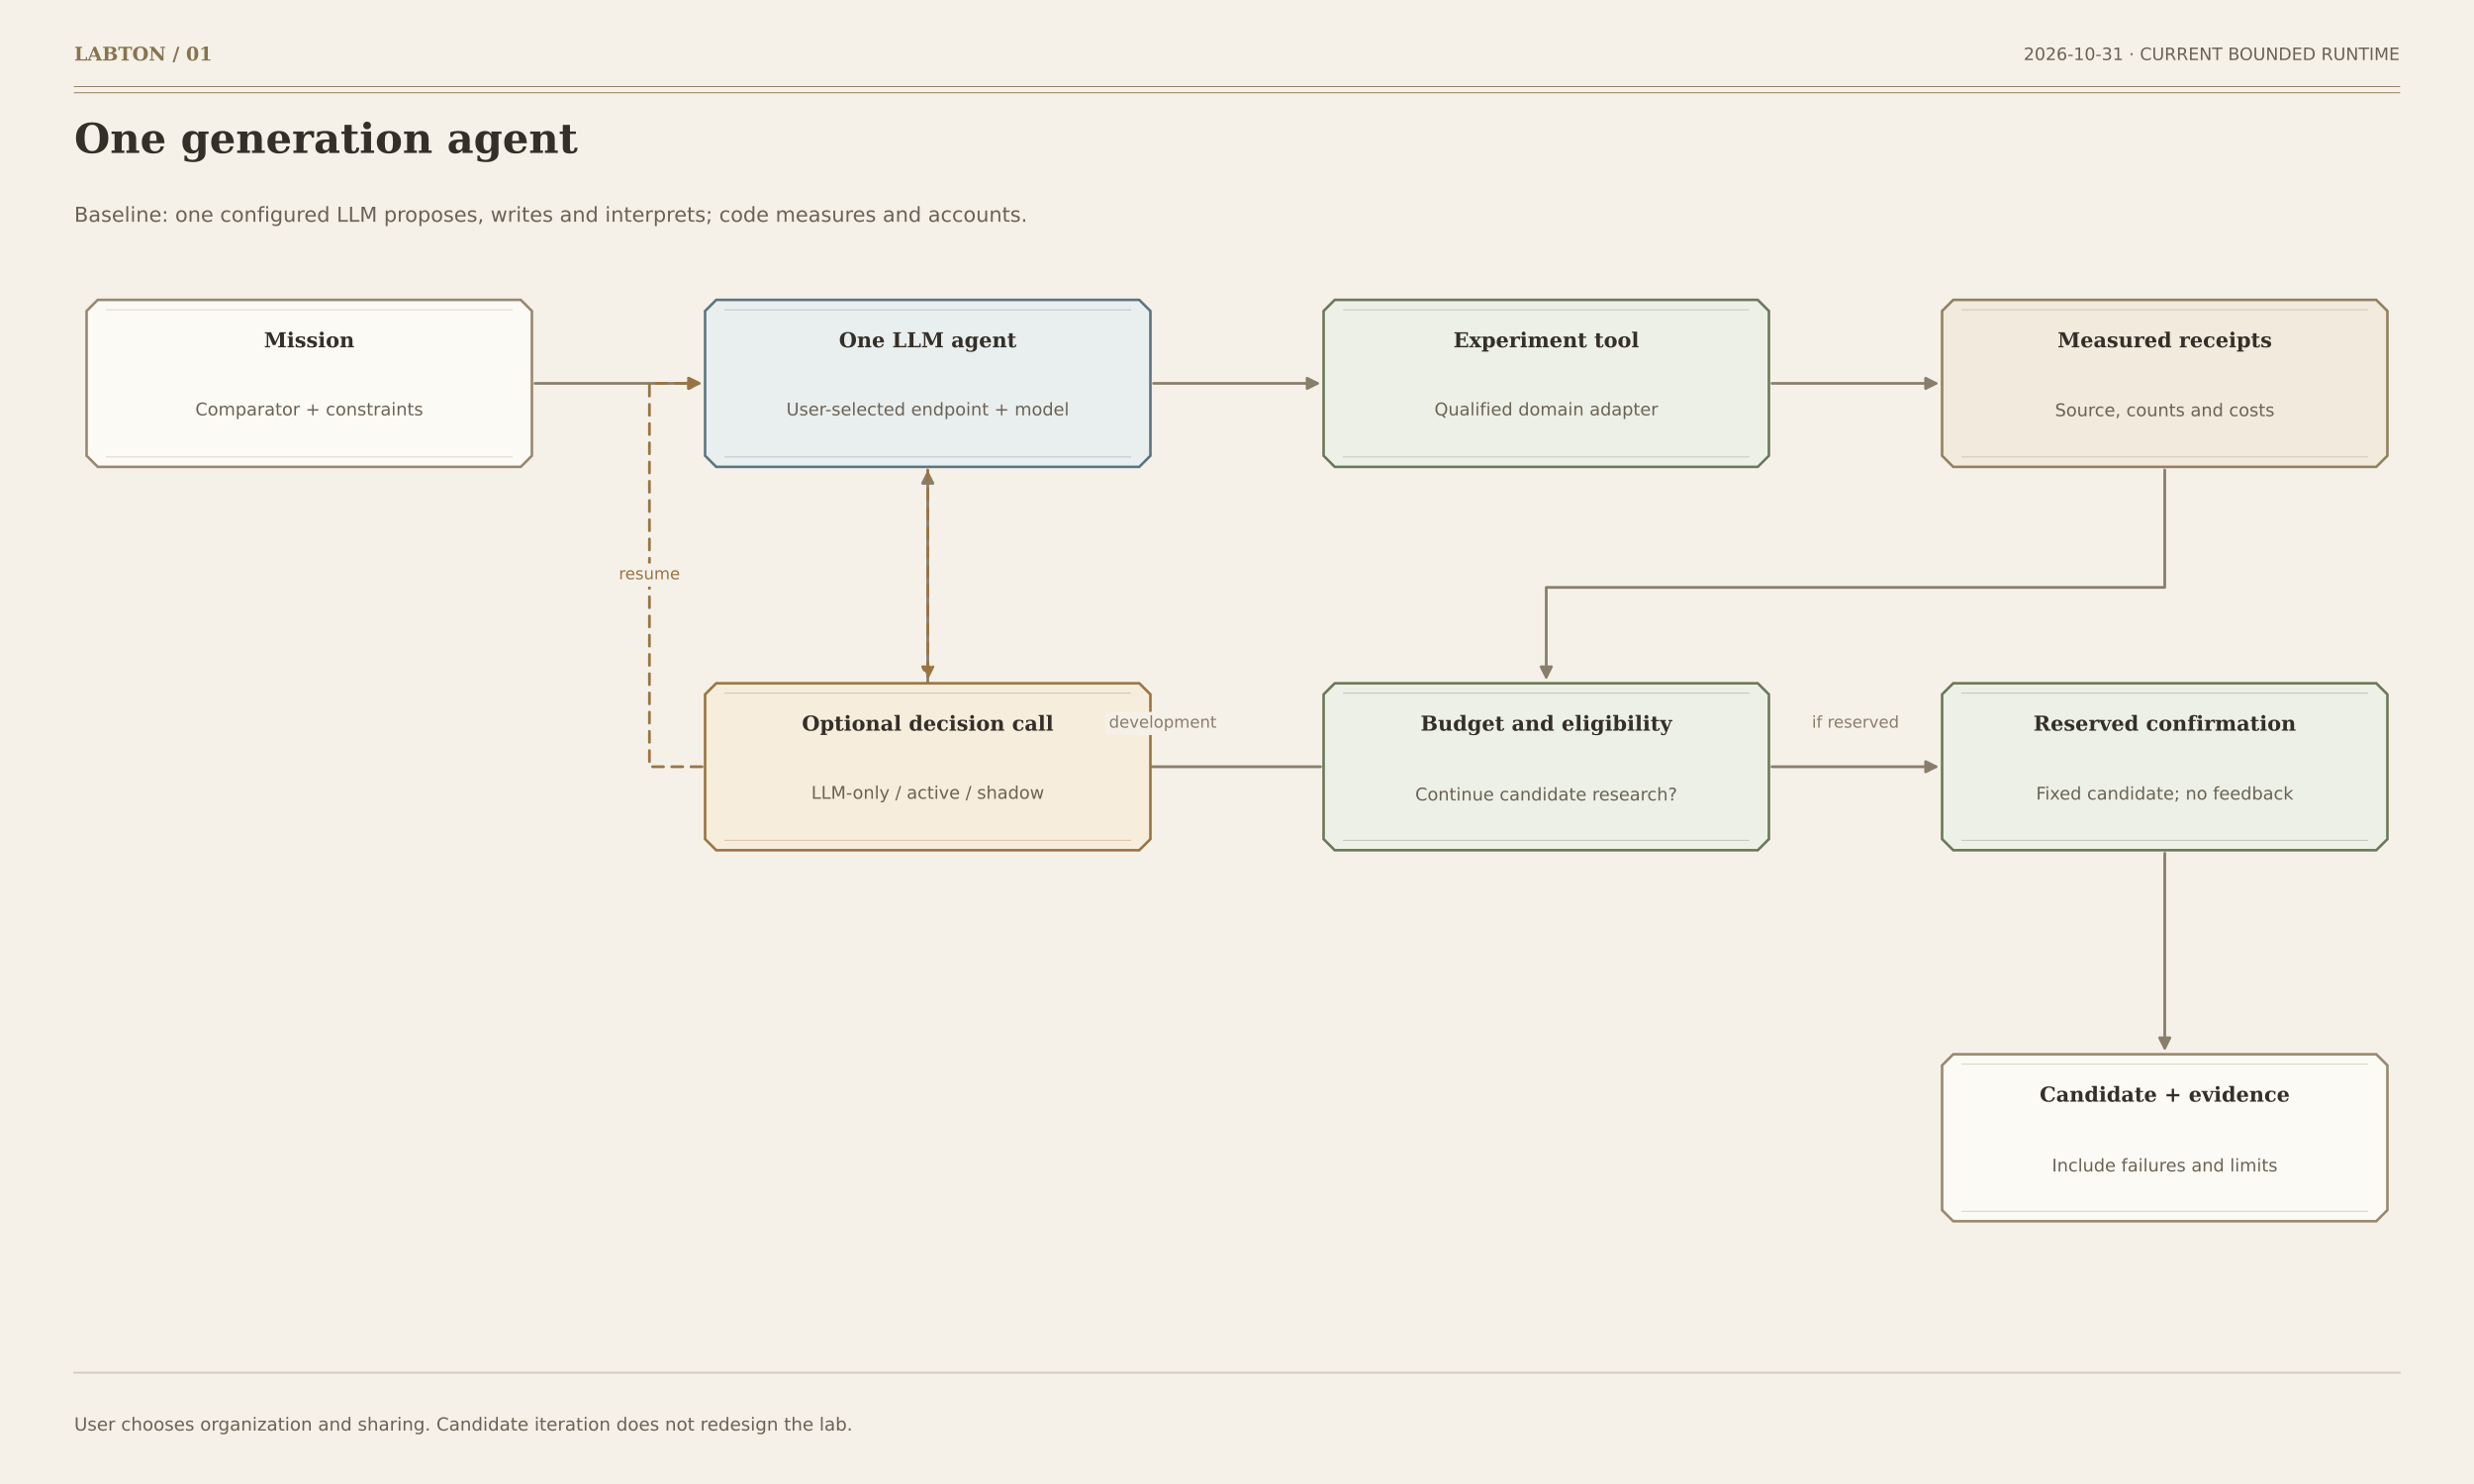
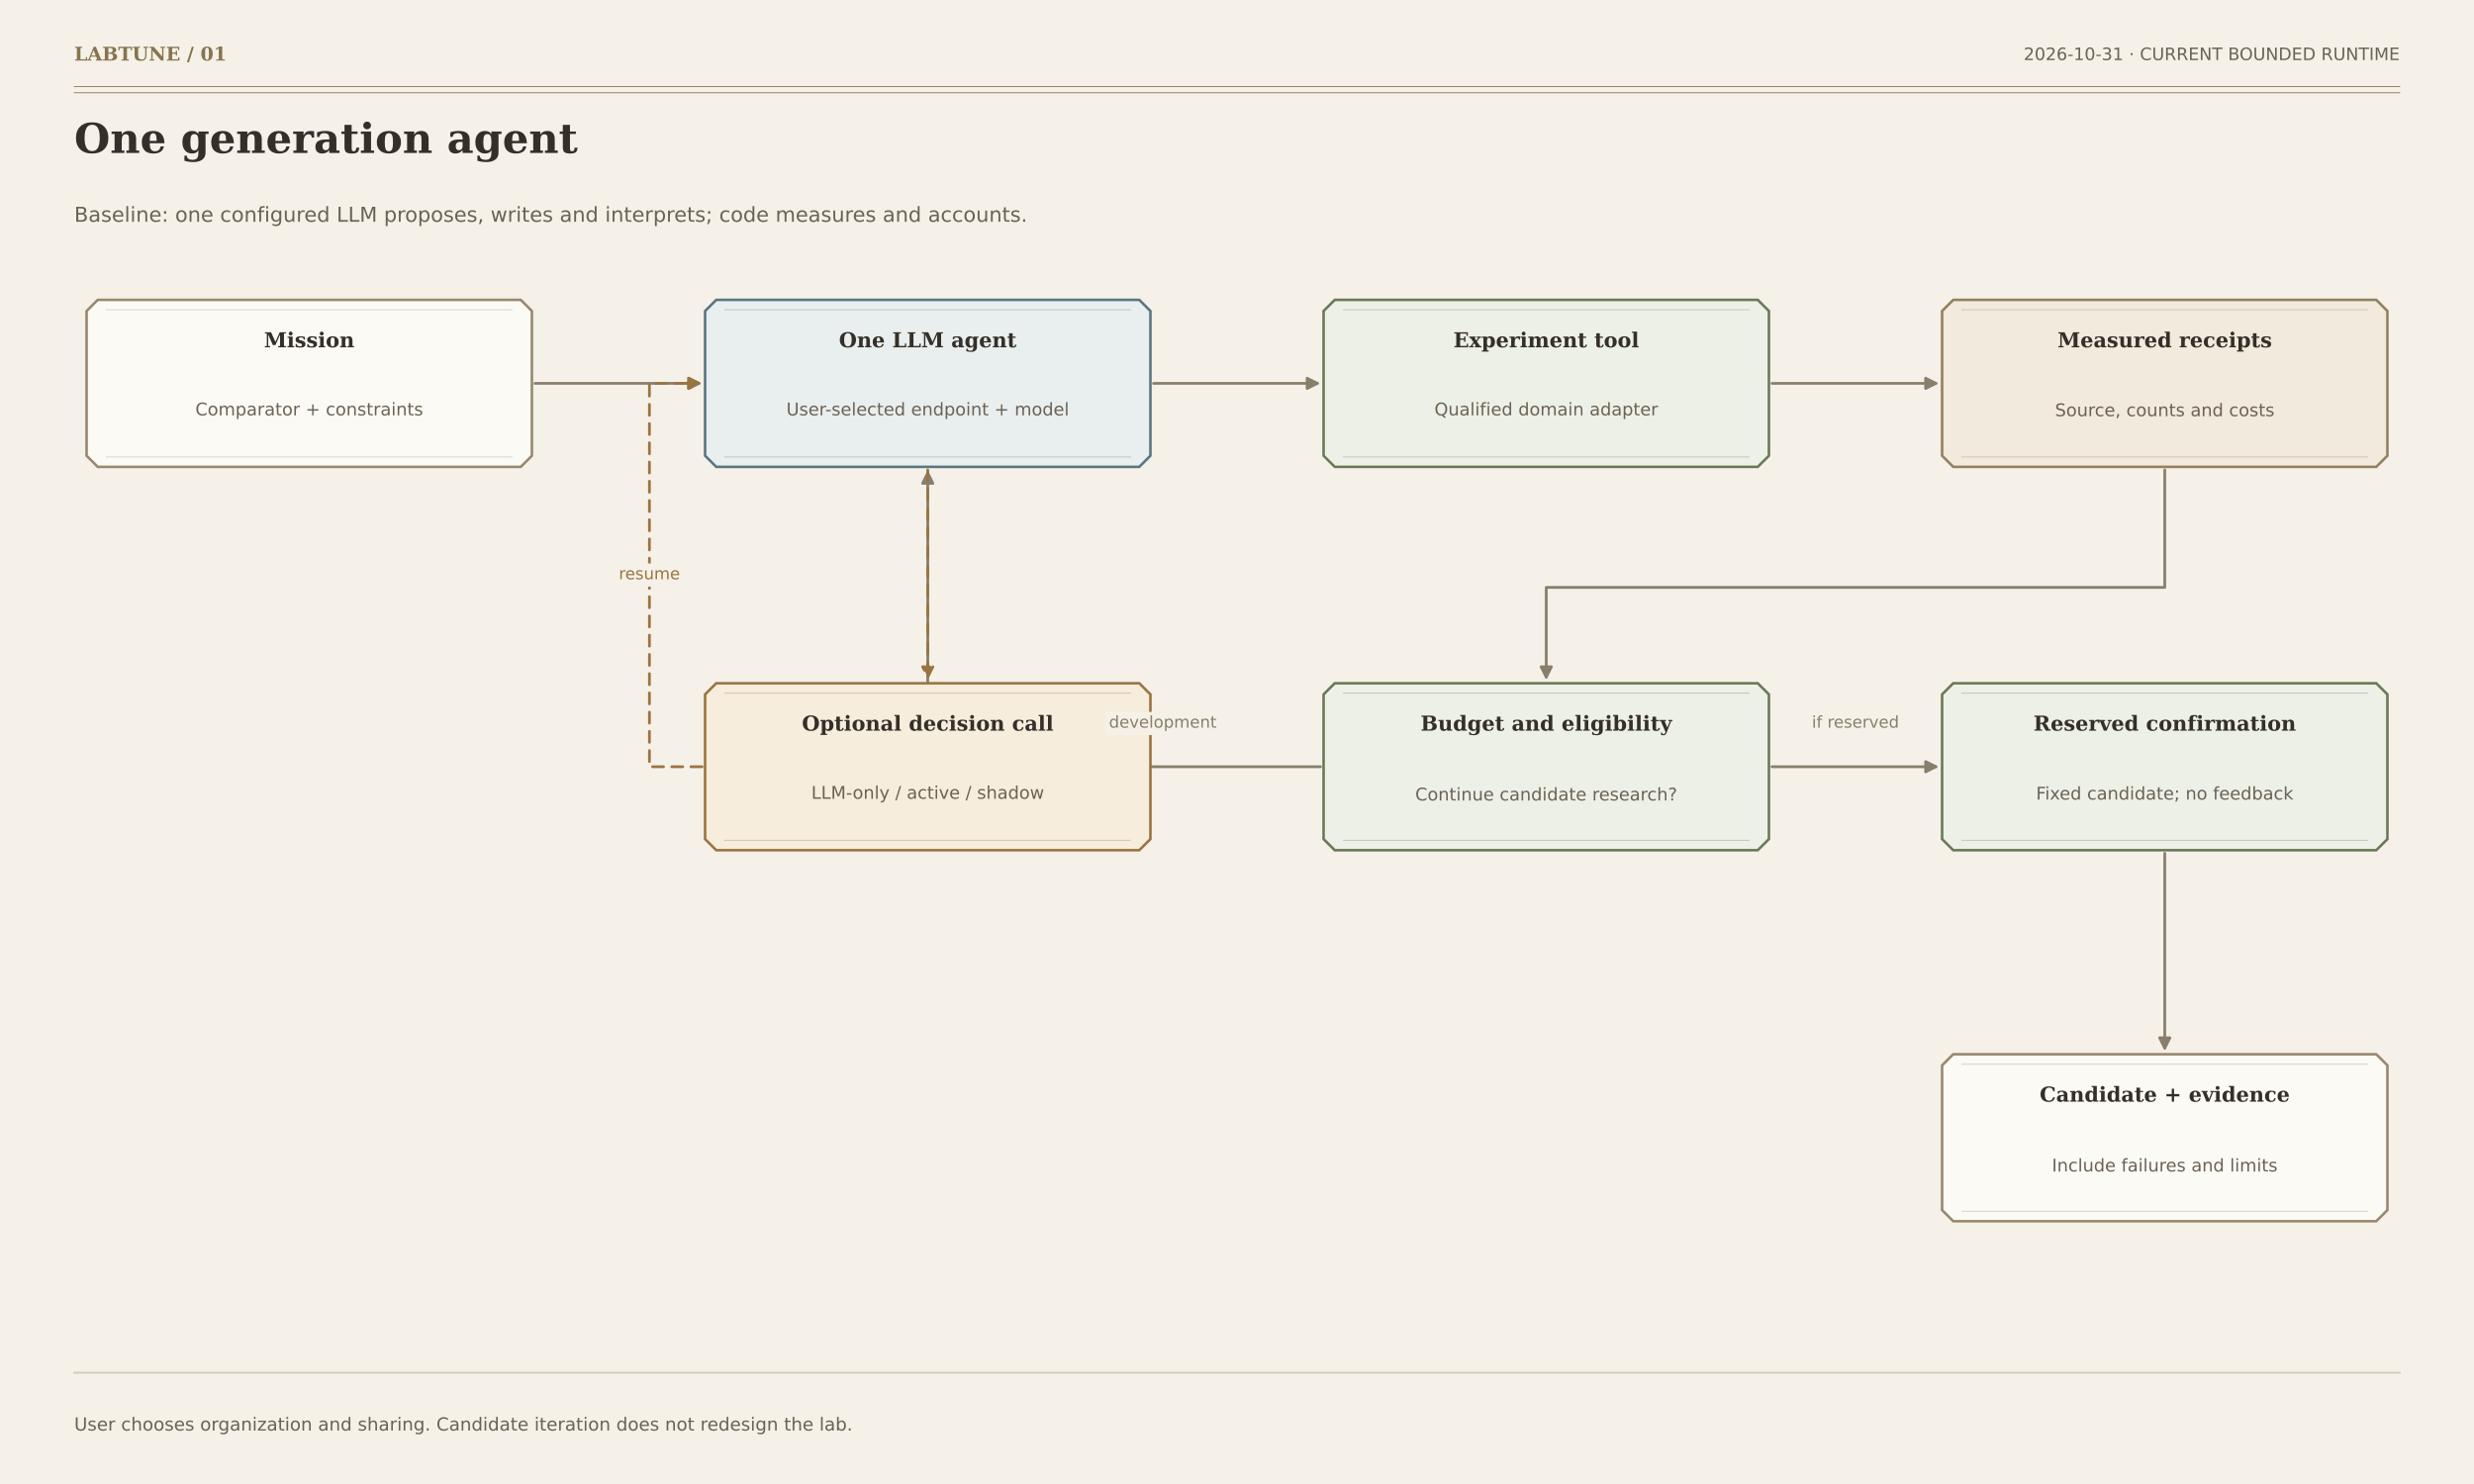
<svg xmlns="http://www.w3.org/2000/svg" width="1440pt" height="864pt" viewBox="0 0 1440 864" version="1.1">
  <defs>
    <style type="text/css">*{stroke-linejoin: round; stroke-linecap: butt}</style>
  </defs>
  <g id="figure_1">
    <g id="patch_1">
      <path d="M 0 864  L 1440 864  L 1440 0  L 0 0  z " style="fill: #f5f1e8" />
    </g>
    <g id="axes_1">
      <g id="patch_2">
-         <path d="M 311.4 223.2  L 406.811 223.2  " clip-path="url(#p2dbd8f8990)" style="fill: none; stroke: #887e6b; stroke-width: 1.6; stroke-linecap: round" />
-         <path d="M 400.811 220.2  L 406.811 223.2  L 400.811 226.2  z " clip-path="url(#p2dbd8f8990)" style="fill: #887e6b; stroke: #887e6b; stroke-width: 1.6; stroke-linecap: round" />
+         <path d="M 311.4 223.2  L 406.811 223.2  " clip-path="url(#pd2ce70a32b)" style="fill: none; stroke: #887e6b; stroke-width: 1.6; stroke-linecap: round" />
+         <path d="M 400.811 220.2  L 406.811 223.2  L 400.811 226.2  z " clip-path="url(#pd2ce70a32b)" style="fill: #887e6b; stroke: #887e6b; stroke-width: 1.6; stroke-linecap: round" />
      </g>
      <g id="patch_3">
-         <path d="M 671.4 223.2  L 766.811 223.2  " clip-path="url(#p2dbd8f8990)" style="fill: none; stroke: #887e6b; stroke-width: 1.6; stroke-linecap: round" />
-         <path d="M 760.811 220.2  L 766.811 223.2  L 760.811 226.2  z " clip-path="url(#p2dbd8f8990)" style="fill: #887e6b; stroke: #887e6b; stroke-width: 1.6; stroke-linecap: round" />
+         <path d="M 671.4 223.2  L 766.811 223.2  " clip-path="url(#pd2ce70a32b)" style="fill: none; stroke: #887e6b; stroke-width: 1.6; stroke-linecap: round" />
+         <path d="M 760.811 220.2  L 766.811 223.2  L 760.811 226.2  z " clip-path="url(#pd2ce70a32b)" style="fill: #887e6b; stroke: #887e6b; stroke-width: 1.6; stroke-linecap: round" />
      </g>
      <g id="patch_4">
-         <path d="M 1031.4 223.2  L 1126.811 223.2  " clip-path="url(#p2dbd8f8990)" style="fill: none; stroke: #887e6b; stroke-width: 1.6; stroke-linecap: round" />
-         <path d="M 1120.811 220.2  L 1126.811 223.2  L 1120.811 226.2  z " clip-path="url(#p2dbd8f8990)" style="fill: #887e6b; stroke: #887e6b; stroke-width: 1.6; stroke-linecap: round" />
+         <path d="M 1031.4 223.2  L 1126.811 223.2  " clip-path="url(#pd2ce70a32b)" style="fill: none; stroke: #887e6b; stroke-width: 1.6; stroke-linecap: round" />
+         <path d="M 1120.811 220.2  L 1126.811 223.2  L 1120.811 226.2  z " clip-path="url(#pd2ce70a32b)" style="fill: #887e6b; stroke: #887e6b; stroke-width: 1.6; stroke-linecap: round" />
      </g>
      <g id="patch_5">
-         <path d="M 1260 273.6  L 1260 342  L 900 342  L 900 394.211  " clip-path="url(#p2dbd8f8990)" style="fill: none; stroke: #887e6b; stroke-width: 1.6; stroke-linecap: round" />
-         <path d="M 903 388.211  L 900 394.211  L 897 388.211  z " clip-path="url(#p2dbd8f8990)" style="fill: #887e6b; stroke: #887e6b; stroke-width: 1.6; stroke-linecap: round" />
+         <path d="M 1260 273.6  L 1260 342  L 900 342  L 900 394.211  " clip-path="url(#pd2ce70a32b)" style="fill: none; stroke: #887e6b; stroke-width: 1.6; stroke-linecap: round" />
+         <path d="M 903 388.211  L 900 394.211  L 897 388.211  z " clip-path="url(#pd2ce70a32b)" style="fill: #887e6b; stroke: #887e6b; stroke-width: 1.6; stroke-linecap: round" />
      </g>
      <g id="patch_6">
-         <path d="M 768.6 446.4  L 540 446.4  L 540 275.389  " clip-path="url(#p2dbd8f8990)" style="fill: none; stroke: #887e6b; stroke-width: 1.6; stroke-linecap: round" />
-         <path d="M 537 281.389  L 540 275.389  L 543 281.389  z " clip-path="url(#p2dbd8f8990)" style="fill: #887e6b; stroke: #887e6b; stroke-width: 1.6; stroke-linecap: round" />
+         <path d="M 768.6 446.4  L 540 446.4  L 540 275.389  " clip-path="url(#pd2ce70a32b)" style="fill: none; stroke: #887e6b; stroke-width: 1.6; stroke-linecap: round" />
+         <path d="M 537 281.389  L 540 275.389  L 543 281.389  z " clip-path="url(#pd2ce70a32b)" style="fill: #887e6b; stroke: #887e6b; stroke-width: 1.6; stroke-linecap: round" />
      </g>
      <g id="patch_7">
-         <path d="M 540 273.6  L 540 394.211  " clip-path="url(#p2dbd8f8990)" style="fill: none; stroke-dasharray: 6.4,4.8; stroke-dashoffset: 0; stroke: #9a7440; stroke-width: 1.6; stroke-linecap: round" />
-         <path d="M 543 388.211  L 540 394.211  L 537 388.211  z " clip-path="url(#p2dbd8f8990)" style="fill: #9a7440; stroke-dasharray: 6.4,4.8; stroke-dashoffset: 0; stroke: #9a7440; stroke-width: 1.6; stroke-linecap: round" />
+         <path d="M 540 273.6  L 540 394.211  " clip-path="url(#pd2ce70a32b)" style="fill: none; stroke-dasharray: 6.4,4.8; stroke-dashoffset: 0; stroke: #9a7440; stroke-width: 1.6; stroke-linecap: round" />
+         <path d="M 543 388.211  L 540 394.211  L 537 388.211  z " clip-path="url(#pd2ce70a32b)" style="fill: #9a7440; stroke-dasharray: 6.4,4.8; stroke-dashoffset: 0; stroke: #9a7440; stroke-width: 1.6; stroke-linecap: round" />
      </g>
      <g id="patch_8">
-         <path d="M 408.6 446.4  L 378 446.4  L 378 223.2  L 406.811 223.2  " clip-path="url(#p2dbd8f8990)" style="fill: none; stroke-dasharray: 6.4,4.8; stroke-dashoffset: 0; stroke: #9a7440; stroke-width: 1.6; stroke-linecap: round" />
-         <path d="M 400.811 220.2  L 406.811 223.2  L 400.811 226.2  z " clip-path="url(#p2dbd8f8990)" style="fill: #9a7440; stroke-dasharray: 6.4,4.8; stroke-dashoffset: 0; stroke: #9a7440; stroke-width: 1.6; stroke-linecap: round" />
+         <path d="M 408.6 446.4  L 378 446.4  L 378 223.2  L 406.811 223.2  " clip-path="url(#pd2ce70a32b)" style="fill: none; stroke-dasharray: 6.4,4.8; stroke-dashoffset: 0; stroke: #9a7440; stroke-width: 1.6; stroke-linecap: round" />
+         <path d="M 400.811 220.2  L 406.811 223.2  L 400.811 226.2  z " clip-path="url(#pd2ce70a32b)" style="fill: #9a7440; stroke-dasharray: 6.4,4.8; stroke-dashoffset: 0; stroke: #9a7440; stroke-width: 1.6; stroke-linecap: round" />
      </g>
      <g id="patch_9">
-         <path d="M 1031.4 446.4  L 1126.811 446.4  " clip-path="url(#p2dbd8f8990)" style="fill: none; stroke: #887e6b; stroke-width: 1.6; stroke-linecap: round" />
-         <path d="M 1120.811 443.4  L 1126.811 446.4  L 1120.811 449.4  z " clip-path="url(#p2dbd8f8990)" style="fill: #887e6b; stroke: #887e6b; stroke-width: 1.6; stroke-linecap: round" />
+         <path d="M 1031.4 446.4  L 1126.811 446.4  " clip-path="url(#pd2ce70a32b)" style="fill: none; stroke: #887e6b; stroke-width: 1.6; stroke-linecap: round" />
+         <path d="M 1120.811 443.4  L 1126.811 446.4  L 1120.811 449.4  z " clip-path="url(#pd2ce70a32b)" style="fill: #887e6b; stroke: #887e6b; stroke-width: 1.6; stroke-linecap: round" />
      </g>
      <g id="patch_10">
-         <path d="M 1260 496.8  L 1260 610.211  " clip-path="url(#p2dbd8f8990)" style="fill: none; stroke: #887e6b; stroke-width: 1.6; stroke-linecap: round" />
-         <path d="M 1263 604.211  L 1260 610.211  L 1257 604.211  z " clip-path="url(#p2dbd8f8990)" style="fill: #887e6b; stroke: #887e6b; stroke-width: 1.6; stroke-linecap: round" />
+         <path d="M 1260 496.8  L 1260 610.211  " clip-path="url(#pd2ce70a32b)" style="fill: none; stroke: #887e6b; stroke-width: 1.6; stroke-linecap: round" />
+         <path d="M 1263 604.211  L 1260 610.211  L 1257 604.211  z " clip-path="url(#pd2ce70a32b)" style="fill: #887e6b; stroke: #887e6b; stroke-width: 1.6; stroke-linecap: round" />
      </g>
      <g id="line2d_1">
-         <path d="M 43.2 50.4  L 1396.8 50.4  " clip-path="url(#p2dbd8f8990)" style="fill: none; stroke: #87744f; stroke-width: 0.5; stroke-linecap: square" />
+         <path d="M 43.2 50.4  L 1396.8 50.4  " clip-path="url(#pd2ce70a32b)" style="fill: none; stroke: #87744f; stroke-width: 0.5; stroke-linecap: square" />
      </g>
      <g id="line2d_2">
-         <path d="M 43.2 54  L 1396.8 54  " clip-path="url(#p2dbd8f8990)" style="fill: none; stroke: #87744f; stroke-width: 0.5; stroke-linecap: square" />
+         <path d="M 43.2 54  L 1396.8 54  " clip-path="url(#pd2ce70a32b)" style="fill: none; stroke: #87744f; stroke-width: 0.5; stroke-linecap: square" />
      </g>
      <g id="line2d_3">
-         <path d="M 43.2 799.2  L 1396.8 799.2  " clip-path="url(#p2dbd8f8990)" style="fill: none; stroke: #d2c9bc; stroke-linecap: square" />
+         <path d="M 43.2 799.2  L 1396.8 799.2  " clip-path="url(#pd2ce70a32b)" style="fill: none; stroke: #d2c9bc; stroke-linecap: square" />
      </g>
      <g id="text_1">
-         <text style="font-weight: 700; font-size: 11px; font-family: 'DejaVu Serif'; text-anchor: start; fill: #87744f" x="43.2" y="35.257" transform="rotate(-0 43.2 35.25742)">LABTON / 01</text>
+         <text style="font-weight: 700; font-size: 11px; font-family: 'DejaVu Serif'; text-anchor: start; fill: #87744f" x="43.2" y="35.257" transform="rotate(-0 43.2 35.25742)">LABTUNE / 01</text>
      </g>
      <g id="text_2">
        <text style="font-size: 10px; font-family: 'DejaVu Sans'; text-anchor: end; fill: #6b6255" x="1396.8" y="34.998" transform="rotate(-0 1396.8 34.99766)">2026-10-31 · CURRENT BOUNDED RUNTIME</text>
      </g>
      <g id="text_3">
        <text style="font-weight: 700; font-size: 24px; font-family: 'DejaVu Serif'; text-anchor: start; fill: #342f28" x="43.2" y="89.035" transform="rotate(-0 43.2 89.03531)">One generation agent</text>
      </g>
      <g id="text_4">
        <text style="font-size: 12px; font-family: 'DejaVu Sans'; text-anchor: start; fill: #6b6255" x="43.2" y="129.118" transform="rotate(-0 43.2 129.1177)">Baseline: one configured LLM proposes, writes and interprets; code measures and accounts.</text>
      </g>
      <g id="patch_11">
-         <path d="M 56.88 174.6  L 303.12 174.6  L 309.6 181.08  L 309.6 265.32  L 303.12 271.8  L 56.88 271.8  L 50.4 265.32  L 50.4 181.08  z " clip-path="url(#p2dbd8f8990)" style="fill: #fcfaf4; stroke: #99876f; stroke-width: 1.5; stroke-linejoin: miter" />
+         <path d="M 56.88 174.6  L 303.12 174.6  L 309.6 181.08  L 309.6 265.32  L 303.12 271.8  L 56.88 271.8  L 50.4 265.32  L 50.4 181.08  z " clip-path="url(#pd2ce70a32b)" style="fill: #fcfaf4; stroke: #99876f; stroke-width: 1.5; stroke-linejoin: miter" />
      </g>
      <g id="patch_12">
-         <path d="M 416.88 174.6  L 663.12 174.6  L 669.6 181.08  L 669.6 265.32  L 663.12 271.8  L 416.88 271.8  L 410.4 265.32  L 410.4 181.08  z " clip-path="url(#p2dbd8f8990)" style="fill: #e9eeee; stroke: #5b7580; stroke-width: 1.5; stroke-linejoin: miter" />
+         <path d="M 416.88 174.6  L 663.12 174.6  L 669.6 181.08  L 669.6 265.32  L 663.12 271.8  L 416.88 271.8  L 410.4 265.32  L 410.4 181.08  z " clip-path="url(#pd2ce70a32b)" style="fill: #e9eeee; stroke: #5b7580; stroke-width: 1.5; stroke-linejoin: miter" />
      </g>
      <g id="patch_13">
-         <path d="M 776.88 174.6  L 1023.12 174.6  L 1029.6 181.08  L 1029.6 265.32  L 1023.12 271.8  L 776.88 271.8  L 770.4 265.32  L 770.4 181.08  z " clip-path="url(#p2dbd8f8990)" style="fill: #edf0e6; stroke: #697957; stroke-width: 1.5; stroke-linejoin: miter" />
+         <path d="M 776.88 174.6  L 1023.12 174.6  L 1029.6 181.08  L 1029.6 265.32  L 1023.12 271.8  L 776.88 271.8  L 770.4 265.32  L 770.4 181.08  z " clip-path="url(#pd2ce70a32b)" style="fill: #edf0e6; stroke: #697957; stroke-width: 1.5; stroke-linejoin: miter" />
      </g>
      <g id="patch_14">
-         <path d="M 1136.88 174.6  L 1383.12 174.6  L 1389.6 181.08  L 1389.6 265.32  L 1383.12 271.8  L 1136.88 271.8  L 1130.4 265.32  L 1130.4 181.08  z " clip-path="url(#p2dbd8f8990)" style="fill: #f1eadd; stroke: #93805d; stroke-width: 1.5; stroke-linejoin: miter" />
+         <path d="M 1136.88 174.6  L 1383.12 174.6  L 1389.6 181.08  L 1389.6 265.32  L 1383.12 271.8  L 1136.88 271.8  L 1130.4 265.32  L 1130.4 181.08  z " clip-path="url(#pd2ce70a32b)" style="fill: #f1eadd; stroke: #93805d; stroke-width: 1.5; stroke-linejoin: miter" />
      </g>
      <g id="patch_15">
-         <path d="M 416.88 397.8  L 663.12 397.8  L 669.6 404.28  L 669.6 488.52  L 663.12 495  L 416.88 495  L 410.4 488.52  L 410.4 404.28  z " clip-path="url(#p2dbd8f8990)" style="fill: #f6eddc; stroke: #9a7440; stroke-width: 1.5; stroke-linejoin: miter" />
+         <path d="M 416.88 397.8  L 663.12 397.8  L 669.6 404.28  L 669.6 488.52  L 663.12 495  L 416.88 495  L 410.4 488.52  L 410.4 404.28  z " clip-path="url(#pd2ce70a32b)" style="fill: #f6eddc; stroke: #9a7440; stroke-width: 1.5; stroke-linejoin: miter" />
      </g>
      <g id="patch_16">
-         <path d="M 776.88 397.8  L 1023.12 397.8  L 1029.6 404.28  L 1029.6 488.52  L 1023.12 495  L 776.88 495  L 770.4 488.52  L 770.4 404.28  z " clip-path="url(#p2dbd8f8990)" style="fill: #edf0e6; stroke: #697957; stroke-width: 1.5; stroke-linejoin: miter" />
+         <path d="M 776.88 397.8  L 1023.12 397.8  L 1029.6 404.28  L 1029.6 488.52  L 1023.12 495  L 776.88 495  L 770.4 488.52  L 770.4 404.28  z " clip-path="url(#pd2ce70a32b)" style="fill: #edf0e6; stroke: #697957; stroke-width: 1.5; stroke-linejoin: miter" />
      </g>
      <g id="patch_17">
-         <path d="M 1136.88 397.8  L 1383.12 397.8  L 1389.6 404.28  L 1389.6 488.52  L 1383.12 495  L 1136.88 495  L 1130.4 488.52  L 1130.4 404.28  z " clip-path="url(#p2dbd8f8990)" style="fill: #edf0e6; stroke: #697957; stroke-width: 1.5; stroke-linejoin: miter" />
+         <path d="M 1136.88 397.8  L 1383.12 397.8  L 1389.6 404.28  L 1389.6 488.52  L 1383.12 495  L 1136.88 495  L 1130.4 488.52  L 1130.4 404.28  z " clip-path="url(#pd2ce70a32b)" style="fill: #edf0e6; stroke: #697957; stroke-width: 1.5; stroke-linejoin: miter" />
      </g>
      <g id="patch_18">
-         <path d="M 1136.88 613.8  L 1383.12 613.8  L 1389.6 620.28  L 1389.6 704.52  L 1383.12 711  L 1136.88 711  L 1130.4 704.52  L 1130.4 620.28  z " clip-path="url(#p2dbd8f8990)" style="fill: #fcfaf4; stroke: #99876f; stroke-width: 1.5; stroke-linejoin: miter" />
+         <path d="M 1136.88 613.8  L 1383.12 613.8  L 1389.6 620.28  L 1389.6 704.52  L 1383.12 711  L 1136.88 711  L 1130.4 704.52  L 1130.4 620.28  z " clip-path="url(#pd2ce70a32b)" style="fill: #fcfaf4; stroke: #99876f; stroke-width: 1.5; stroke-linejoin: miter" />
      </g>
      <g id="text_5">
        <text style="font-size: 10.5px; font-family: 'DejaVu Sans'; text-anchor: start; fill: #6b6255" x="43.2" y="832.888" transform="rotate(-0 43.2 832.8879)">User chooses organization and sharing. Candidate iteration does not redesign the lab.</text>
      </g>
      <g id="line2d_4">
-         <path d="M 61.92 180.36  L 298.08 180.36  " clip-path="url(#p2dbd8f8990)" style="fill: none; stroke: #99876f; stroke-opacity: 0.35; stroke-width: 0.55; stroke-linecap: square" />
+         <path d="M 61.92 180.36  L 298.08 180.36  " clip-path="url(#pd2ce70a32b)" style="fill: none; stroke: #99876f; stroke-opacity: 0.35; stroke-width: 0.55; stroke-linecap: square" />
      </g>
      <g id="line2d_5">
-         <path d="M 61.92 266.04  L 298.08 266.04  " clip-path="url(#p2dbd8f8990)" style="fill: none; stroke: #99876f; stroke-opacity: 0.35; stroke-width: 0.55; stroke-linecap: square" />
+         <path d="M 61.92 266.04  L 298.08 266.04  " clip-path="url(#pd2ce70a32b)" style="fill: none; stroke: #99876f; stroke-opacity: 0.35; stroke-width: 0.55; stroke-linecap: square" />
      </g>
      <g id="text_6">
        <text style="font-weight: 700; font-size: 12px; font-family: 'DejaVu Serif'; text-anchor: middle; fill: #342f28" x="180" y="202.198" transform="rotate(-0 180 202.1977)">Mission</text>
      </g>
      <g id="text_7">
        <text style="font-size: 10.2px; font-family: 'DejaVu Sans'; text-anchor: middle; fill: #6b6255" x="180" y="241.855" transform="rotate(-0 180 241.8546)">Comparator + constraints</text>
      </g>
      <g id="line2d_6">
-         <path d="M 421.92 180.36  L 658.08 180.36  " clip-path="url(#p2dbd8f8990)" style="fill: none; stroke: #5b7580; stroke-opacity: 0.35; stroke-width: 0.55; stroke-linecap: square" />
+         <path d="M 421.92 180.36  L 658.08 180.36  " clip-path="url(#pd2ce70a32b)" style="fill: none; stroke: #5b7580; stroke-opacity: 0.35; stroke-width: 0.55; stroke-linecap: square" />
      </g>
      <g id="line2d_7">
-         <path d="M 421.92 266.04  L 658.08 266.04  " clip-path="url(#p2dbd8f8990)" style="fill: none; stroke: #5b7580; stroke-opacity: 0.35; stroke-width: 0.55; stroke-linecap: square" />
+         <path d="M 421.92 266.04  L 658.08 266.04  " clip-path="url(#pd2ce70a32b)" style="fill: none; stroke: #5b7580; stroke-opacity: 0.35; stroke-width: 0.55; stroke-linecap: square" />
      </g>
      <g id="text_8">
        <text style="font-weight: 700; font-size: 12px; font-family: 'DejaVu Serif'; text-anchor: middle; fill: #342f28" x="540" y="202.197" transform="rotate(-0 540 202.1972)">One LLM agent</text>
      </g>
      <g id="text_9">
        <text style="font-size: 10.2px; font-family: 'DejaVu Sans'; text-anchor: middle; fill: #6b6255" x="540" y="241.855" transform="rotate(-0 540 241.8546)">User-selected endpoint + model</text>
      </g>
      <g id="line2d_8">
-         <path d="M 781.92 180.36  L 1018.08 180.36  " clip-path="url(#p2dbd8f8990)" style="fill: none; stroke: #697957; stroke-opacity: 0.35; stroke-width: 0.55; stroke-linecap: square" />
+         <path d="M 781.92 180.36  L 1018.08 180.36  " clip-path="url(#pd2ce70a32b)" style="fill: none; stroke: #697957; stroke-opacity: 0.35; stroke-width: 0.55; stroke-linecap: square" />
      </g>
      <g id="line2d_9">
-         <path d="M 781.92 266.04  L 1018.08 266.04  " clip-path="url(#p2dbd8f8990)" style="fill: none; stroke: #697957; stroke-opacity: 0.35; stroke-width: 0.55; stroke-linecap: square" />
+         <path d="M 781.92 266.04  L 1018.08 266.04  " clip-path="url(#pd2ce70a32b)" style="fill: none; stroke: #697957; stroke-opacity: 0.35; stroke-width: 0.55; stroke-linecap: square" />
      </g>
      <g id="text_10">
        <text style="font-weight: 700; font-size: 12px; font-family: 'DejaVu Serif'; text-anchor: middle; fill: #342f28" x="900" y="202.198" transform="rotate(-0 900 202.1977)">Experiment tool</text>
      </g>
      <g id="text_11">
        <text style="font-size: 10.2px; font-family: 'DejaVu Sans'; text-anchor: middle; fill: #6b6255" x="900" y="241.855" transform="rotate(-0 900 241.8546)">Qualified domain adapter</text>
      </g>
      <g id="line2d_10">
-         <path d="M 1141.92 180.36  L 1378.08 180.36  " clip-path="url(#p2dbd8f8990)" style="fill: none; stroke: #93805d; stroke-opacity: 0.35; stroke-width: 0.55; stroke-linecap: square" />
+         <path d="M 1141.92 180.36  L 1378.08 180.36  " clip-path="url(#pd2ce70a32b)" style="fill: none; stroke: #93805d; stroke-opacity: 0.35; stroke-width: 0.55; stroke-linecap: square" />
      </g>
      <g id="line2d_11">
-         <path d="M 1141.92 266.04  L 1378.08 266.04  " clip-path="url(#p2dbd8f8990)" style="fill: none; stroke: #93805d; stroke-opacity: 0.35; stroke-width: 0.55; stroke-linecap: square" />
+         <path d="M 1141.92 266.04  L 1378.08 266.04  " clip-path="url(#pd2ce70a32b)" style="fill: none; stroke: #93805d; stroke-opacity: 0.35; stroke-width: 0.55; stroke-linecap: square" />
      </g>
      <g id="text_12">
        <text style="font-weight: 700; font-size: 12px; font-family: 'DejaVu Serif'; text-anchor: middle; fill: #342f28" x="1260" y="202.198" transform="rotate(-0 1260 202.1977)">Measured receipts</text>
      </g>
      <g id="text_13">
        <text style="font-size: 10.2px; font-family: 'DejaVu Sans'; text-anchor: middle; fill: #6b6255" x="1260" y="242.322" transform="rotate(-0 1260 242.3223)">Source, counts and costs</text>
      </g>
      <g id="line2d_12">
-         <path d="M 421.92 403.56  L 658.08 403.56  " clip-path="url(#p2dbd8f8990)" style="fill: none; stroke: #9a7440; stroke-opacity: 0.35; stroke-width: 0.55; stroke-linecap: square" />
+         <path d="M 421.92 403.56  L 658.08 403.56  " clip-path="url(#pd2ce70a32b)" style="fill: none; stroke: #9a7440; stroke-opacity: 0.35; stroke-width: 0.55; stroke-linecap: square" />
      </g>
      <g id="line2d_13">
-         <path d="M 421.92 489.24  L 658.08 489.24  " clip-path="url(#p2dbd8f8990)" style="fill: none; stroke: #9a7440; stroke-opacity: 0.35; stroke-width: 0.55; stroke-linecap: square" />
+         <path d="M 421.92 489.24  L 658.08 489.24  " clip-path="url(#pd2ce70a32b)" style="fill: none; stroke: #9a7440; stroke-opacity: 0.35; stroke-width: 0.55; stroke-linecap: square" />
      </g>
      <g id="text_14">
        <text style="font-weight: 700; font-size: 12px; font-family: 'DejaVu Serif'; text-anchor: middle; fill: #342f28" x="540" y="425.398" transform="rotate(-0 540 425.3977)">Optional decision call</text>
      </g>
      <g id="text_15">
        <text style="font-size: 10.2px; font-family: 'DejaVu Sans'; text-anchor: middle; fill: #6b6255" x="540" y="465.055" transform="rotate(-0 540 465.0546)">LLM-only / active / shadow</text>
      </g>
      <g id="line2d_14">
-         <path d="M 781.92 403.56  L 1018.08 403.56  " clip-path="url(#p2dbd8f8990)" style="fill: none; stroke: #697957; stroke-opacity: 0.35; stroke-width: 0.55; stroke-linecap: square" />
+         <path d="M 781.92 403.56  L 1018.08 403.56  " clip-path="url(#pd2ce70a32b)" style="fill: none; stroke: #697957; stroke-opacity: 0.35; stroke-width: 0.55; stroke-linecap: square" />
      </g>
      <g id="line2d_15">
-         <path d="M 781.92 489.24  L 1018.08 489.24  " clip-path="url(#p2dbd8f8990)" style="fill: none; stroke: #697957; stroke-opacity: 0.35; stroke-width: 0.55; stroke-linecap: square" />
+         <path d="M 781.92 489.24  L 1018.08 489.24  " clip-path="url(#pd2ce70a32b)" style="fill: none; stroke: #697957; stroke-opacity: 0.35; stroke-width: 0.55; stroke-linecap: square" />
      </g>
      <g id="text_16">
        <text style="font-weight: 700; font-size: 12px; font-family: 'DejaVu Serif'; text-anchor: middle; fill: #342f28" x="900" y="425.398" transform="rotate(-0 900 425.3977)">Budget and eligibility</text>
      </g>
      <g id="text_17">
        <text style="font-size: 10.2px; font-family: 'DejaVu Sans'; text-anchor: middle; fill: #6b6255" x="900" y="466.043" transform="rotate(-0 900 466.0427)">Continue candidate research?</text>
      </g>
      <g id="line2d_16">
-         <path d="M 1141.92 403.56  L 1378.08 403.56  " clip-path="url(#p2dbd8f8990)" style="fill: none; stroke: #697957; stroke-opacity: 0.35; stroke-width: 0.55; stroke-linecap: square" />
+         <path d="M 1141.92 403.56  L 1378.08 403.56  " clip-path="url(#pd2ce70a32b)" style="fill: none; stroke: #697957; stroke-opacity: 0.35; stroke-width: 0.55; stroke-linecap: square" />
      </g>
      <g id="line2d_17">
-         <path d="M 1141.92 489.24  L 1378.08 489.24  " clip-path="url(#p2dbd8f8990)" style="fill: none; stroke: #697957; stroke-opacity: 0.35; stroke-width: 0.55; stroke-linecap: square" />
+         <path d="M 1141.92 489.24  L 1378.08 489.24  " clip-path="url(#pd2ce70a32b)" style="fill: none; stroke: #697957; stroke-opacity: 0.35; stroke-width: 0.55; stroke-linecap: square" />
      </g>
      <g id="text_18">
        <text style="font-weight: 700; font-size: 12px; font-family: 'DejaVu Serif'; text-anchor: middle; fill: #342f28" x="1260" y="425.398" transform="rotate(-0 1260 425.3977)">Reserved confirmation</text>
      </g>
      <g id="text_19">
        <text style="font-size: 10.2px; font-family: 'DejaVu Sans'; text-anchor: middle; fill: #6b6255" x="1260" y="465.522" transform="rotate(-0 1260 465.5223)">Fixed candidate; no feedback</text>
      </g>
      <g id="line2d_18">
-         <path d="M 1141.92 619.56  L 1378.08 619.56  " clip-path="url(#p2dbd8f8990)" style="fill: none; stroke: #99876f; stroke-opacity: 0.35; stroke-width: 0.55; stroke-linecap: square" />
+         <path d="M 1141.92 619.56  L 1378.08 619.56  " clip-path="url(#pd2ce70a32b)" style="fill: none; stroke: #99876f; stroke-opacity: 0.35; stroke-width: 0.55; stroke-linecap: square" />
      </g>
      <g id="line2d_19">
-         <path d="M 1141.92 705.24  L 1378.08 705.24  " clip-path="url(#p2dbd8f8990)" style="fill: none; stroke: #99876f; stroke-opacity: 0.35; stroke-width: 0.55; stroke-linecap: square" />
+         <path d="M 1141.92 705.24  L 1378.08 705.24  " clip-path="url(#pd2ce70a32b)" style="fill: none; stroke: #99876f; stroke-opacity: 0.35; stroke-width: 0.55; stroke-linecap: square" />
      </g>
      <g id="text_20">
        <text style="font-weight: 700; font-size: 12px; font-family: 'DejaVu Serif'; text-anchor: middle; fill: #342f28" x="1260" y="641.398" transform="rotate(-0 1260 641.3977)">Candidate + evidence</text>
      </g>
      <g id="text_21">
        <text style="font-size: 10.2px; font-family: 'DejaVu Sans'; text-anchor: middle; fill: #6b6255" x="1260" y="682.043" transform="rotate(-0 1260 682.0427)">Include failures and limits</text>
      </g>
      <g id="text_22">
        <g id="patch_19">
          <path d="M 643.469 427.945  L 710.131 427.945  L 710.131 414.455  L 643.469 414.455  z " style="fill: #f5f1e8" />
        </g>
        <text style="font-size: 9.5px; font-family: 'DejaVu Sans'; text-anchor: middle; fill: #887e6b" x="676.8" y="423.668" transform="rotate(-0 676.8 423.6681)">development</text>
      </g>
      <g id="text_23">
        <g id="patch_20">
          <path d="M 358.2 341.545  L 397.8 341.545  L 397.8 328.055  L 358.2 328.055  z " style="fill: #f5f1e8" />
        </g>
        <text style="font-size: 9.5px; font-family: 'DejaVu Sans'; text-anchor: middle; fill: #9a7440" x="378" y="337.268" transform="rotate(-0 378 337.2678)">resume</text>
      </g>
      <g id="text_24">
        <g id="patch_21">
          <path d="M 1052.633 427.945  L 1107.367 427.945  L 1107.367 414.455  L 1052.633 414.455  z " style="fill: #f5f1e8" />
        </g>
        <text style="font-size: 9.5px; font-family: 'DejaVu Sans'; text-anchor: middle; fill: #887e6b" x="1080" y="423.668" transform="rotate(-0 1080 423.6681)">if reserved</text>
      </g>
    </g>
  </g>
  <defs>
-     <clipPath id="p2dbd8f8990">
+     <clipPath id="pd2ce70a32b">
      <rect x="0" y="0" width="1440" height="864" />
    </clipPath>
  </defs>
</svg>
